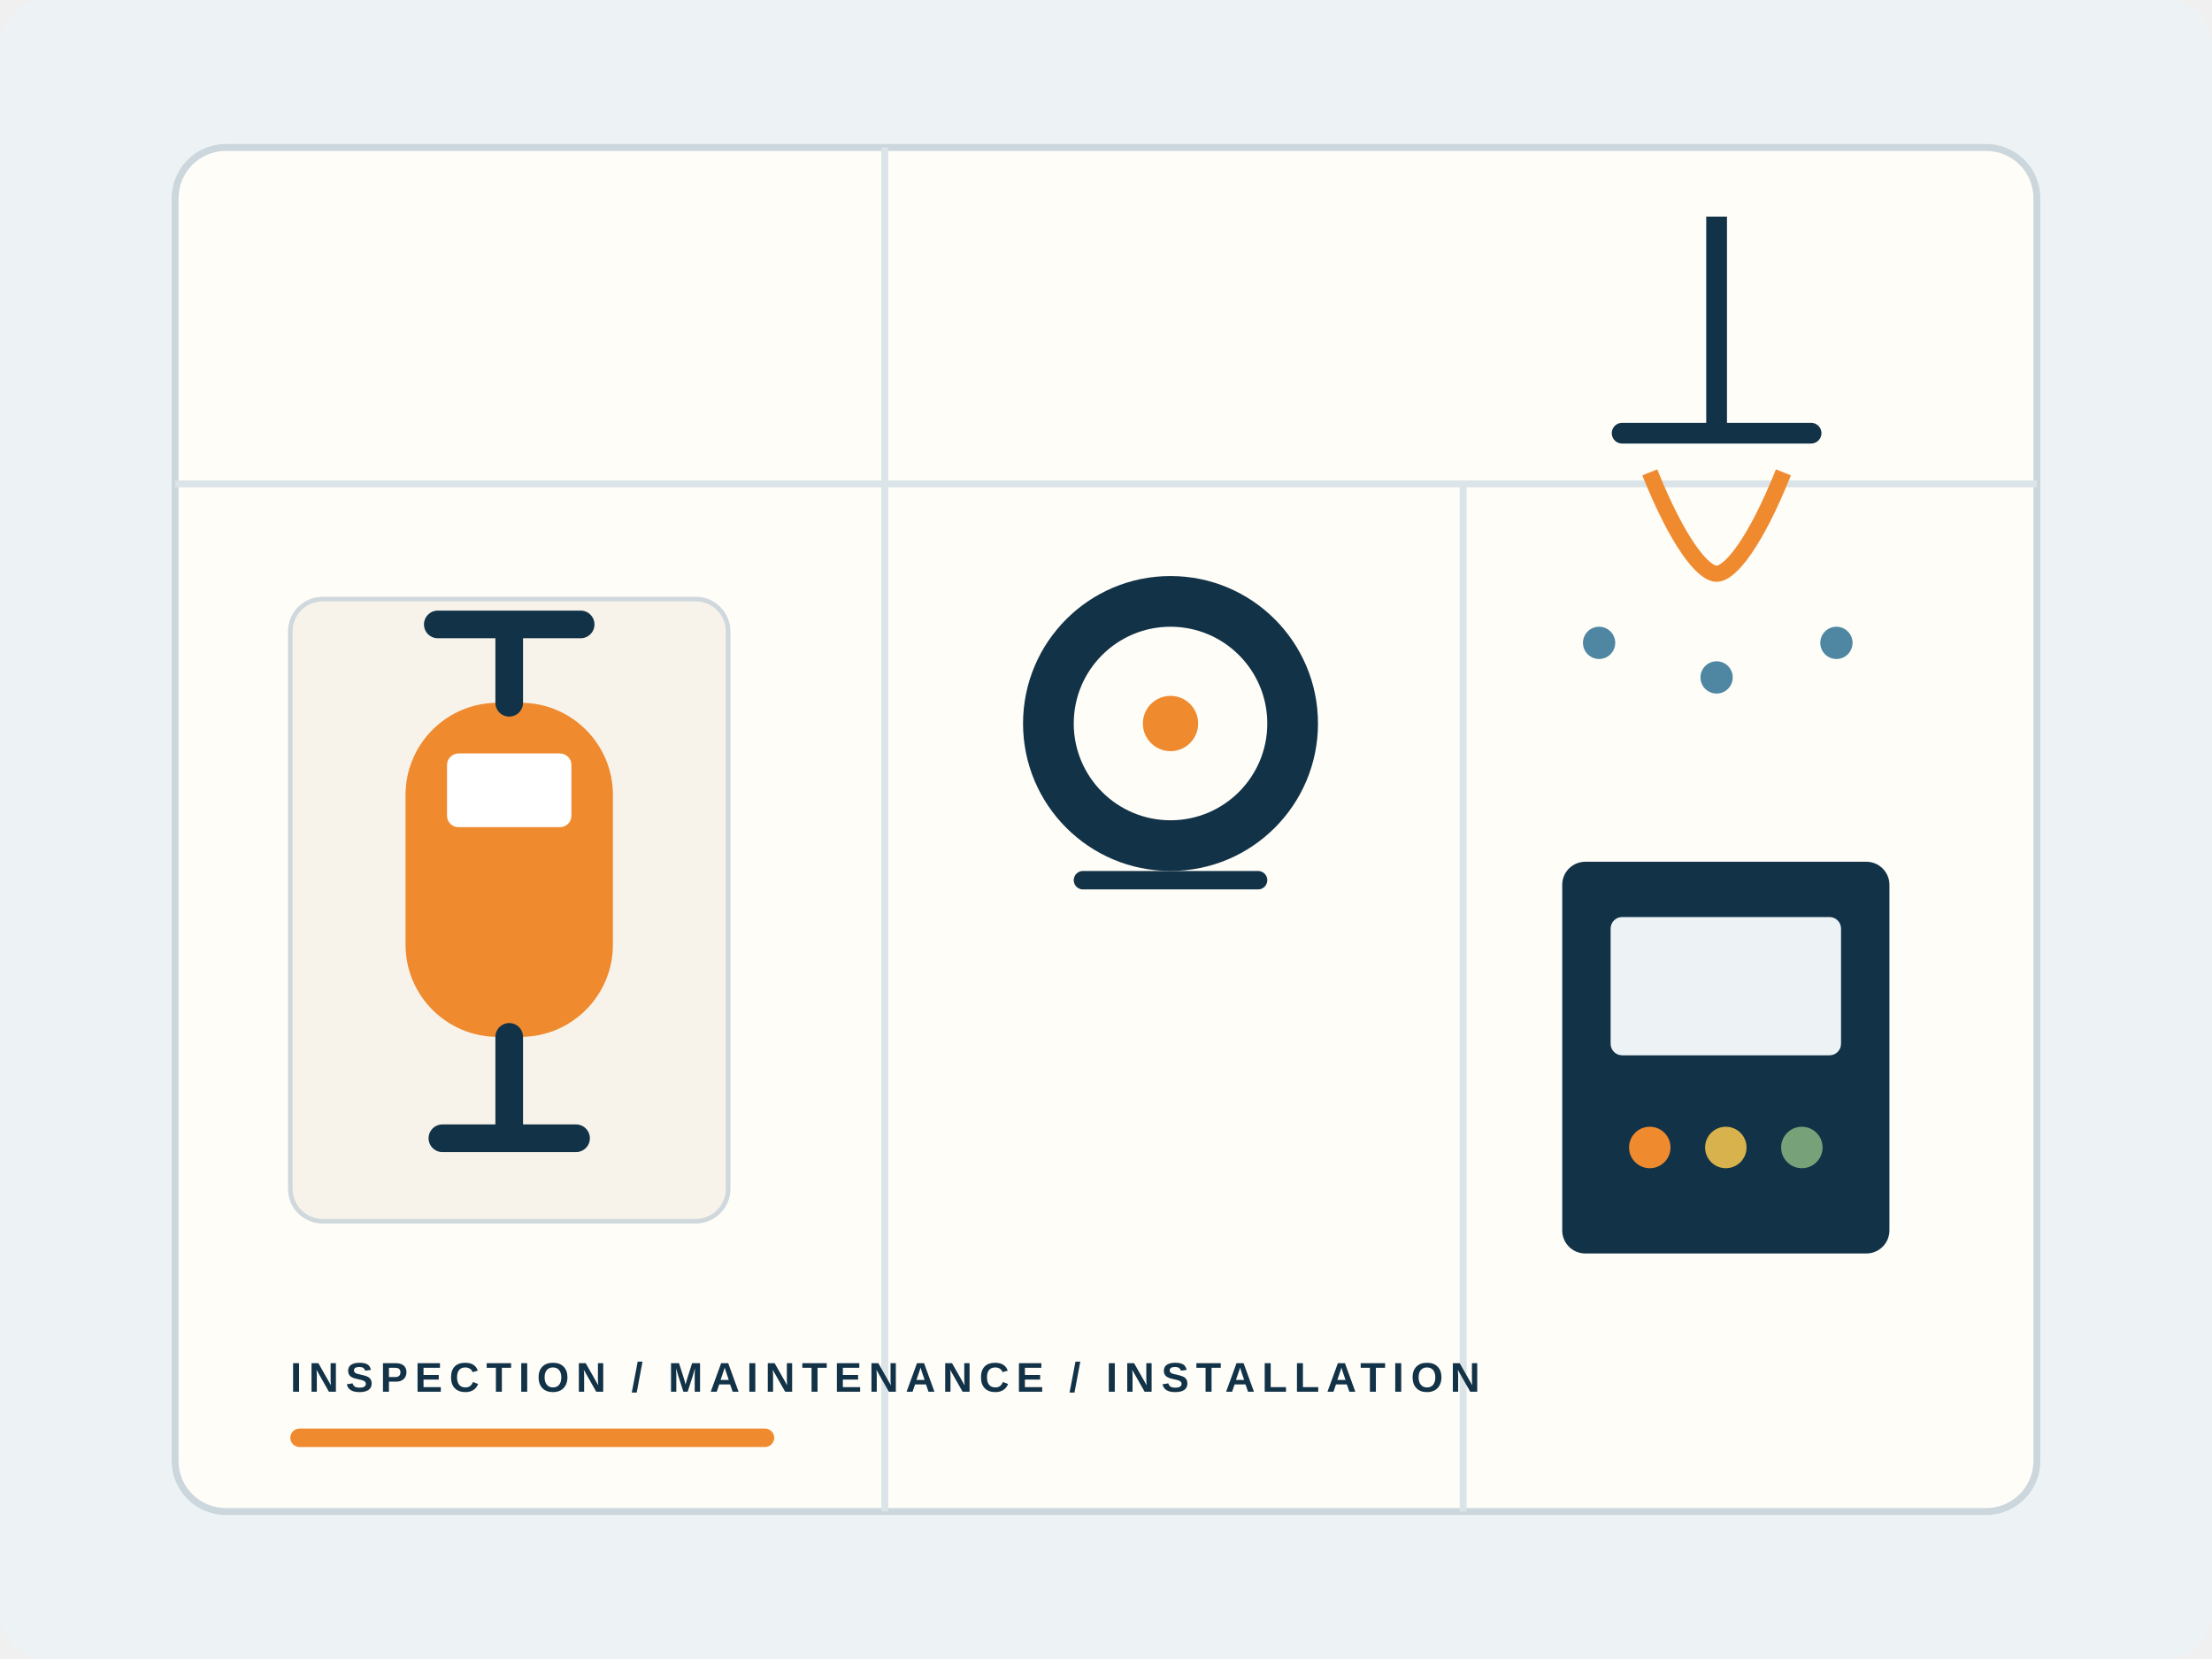
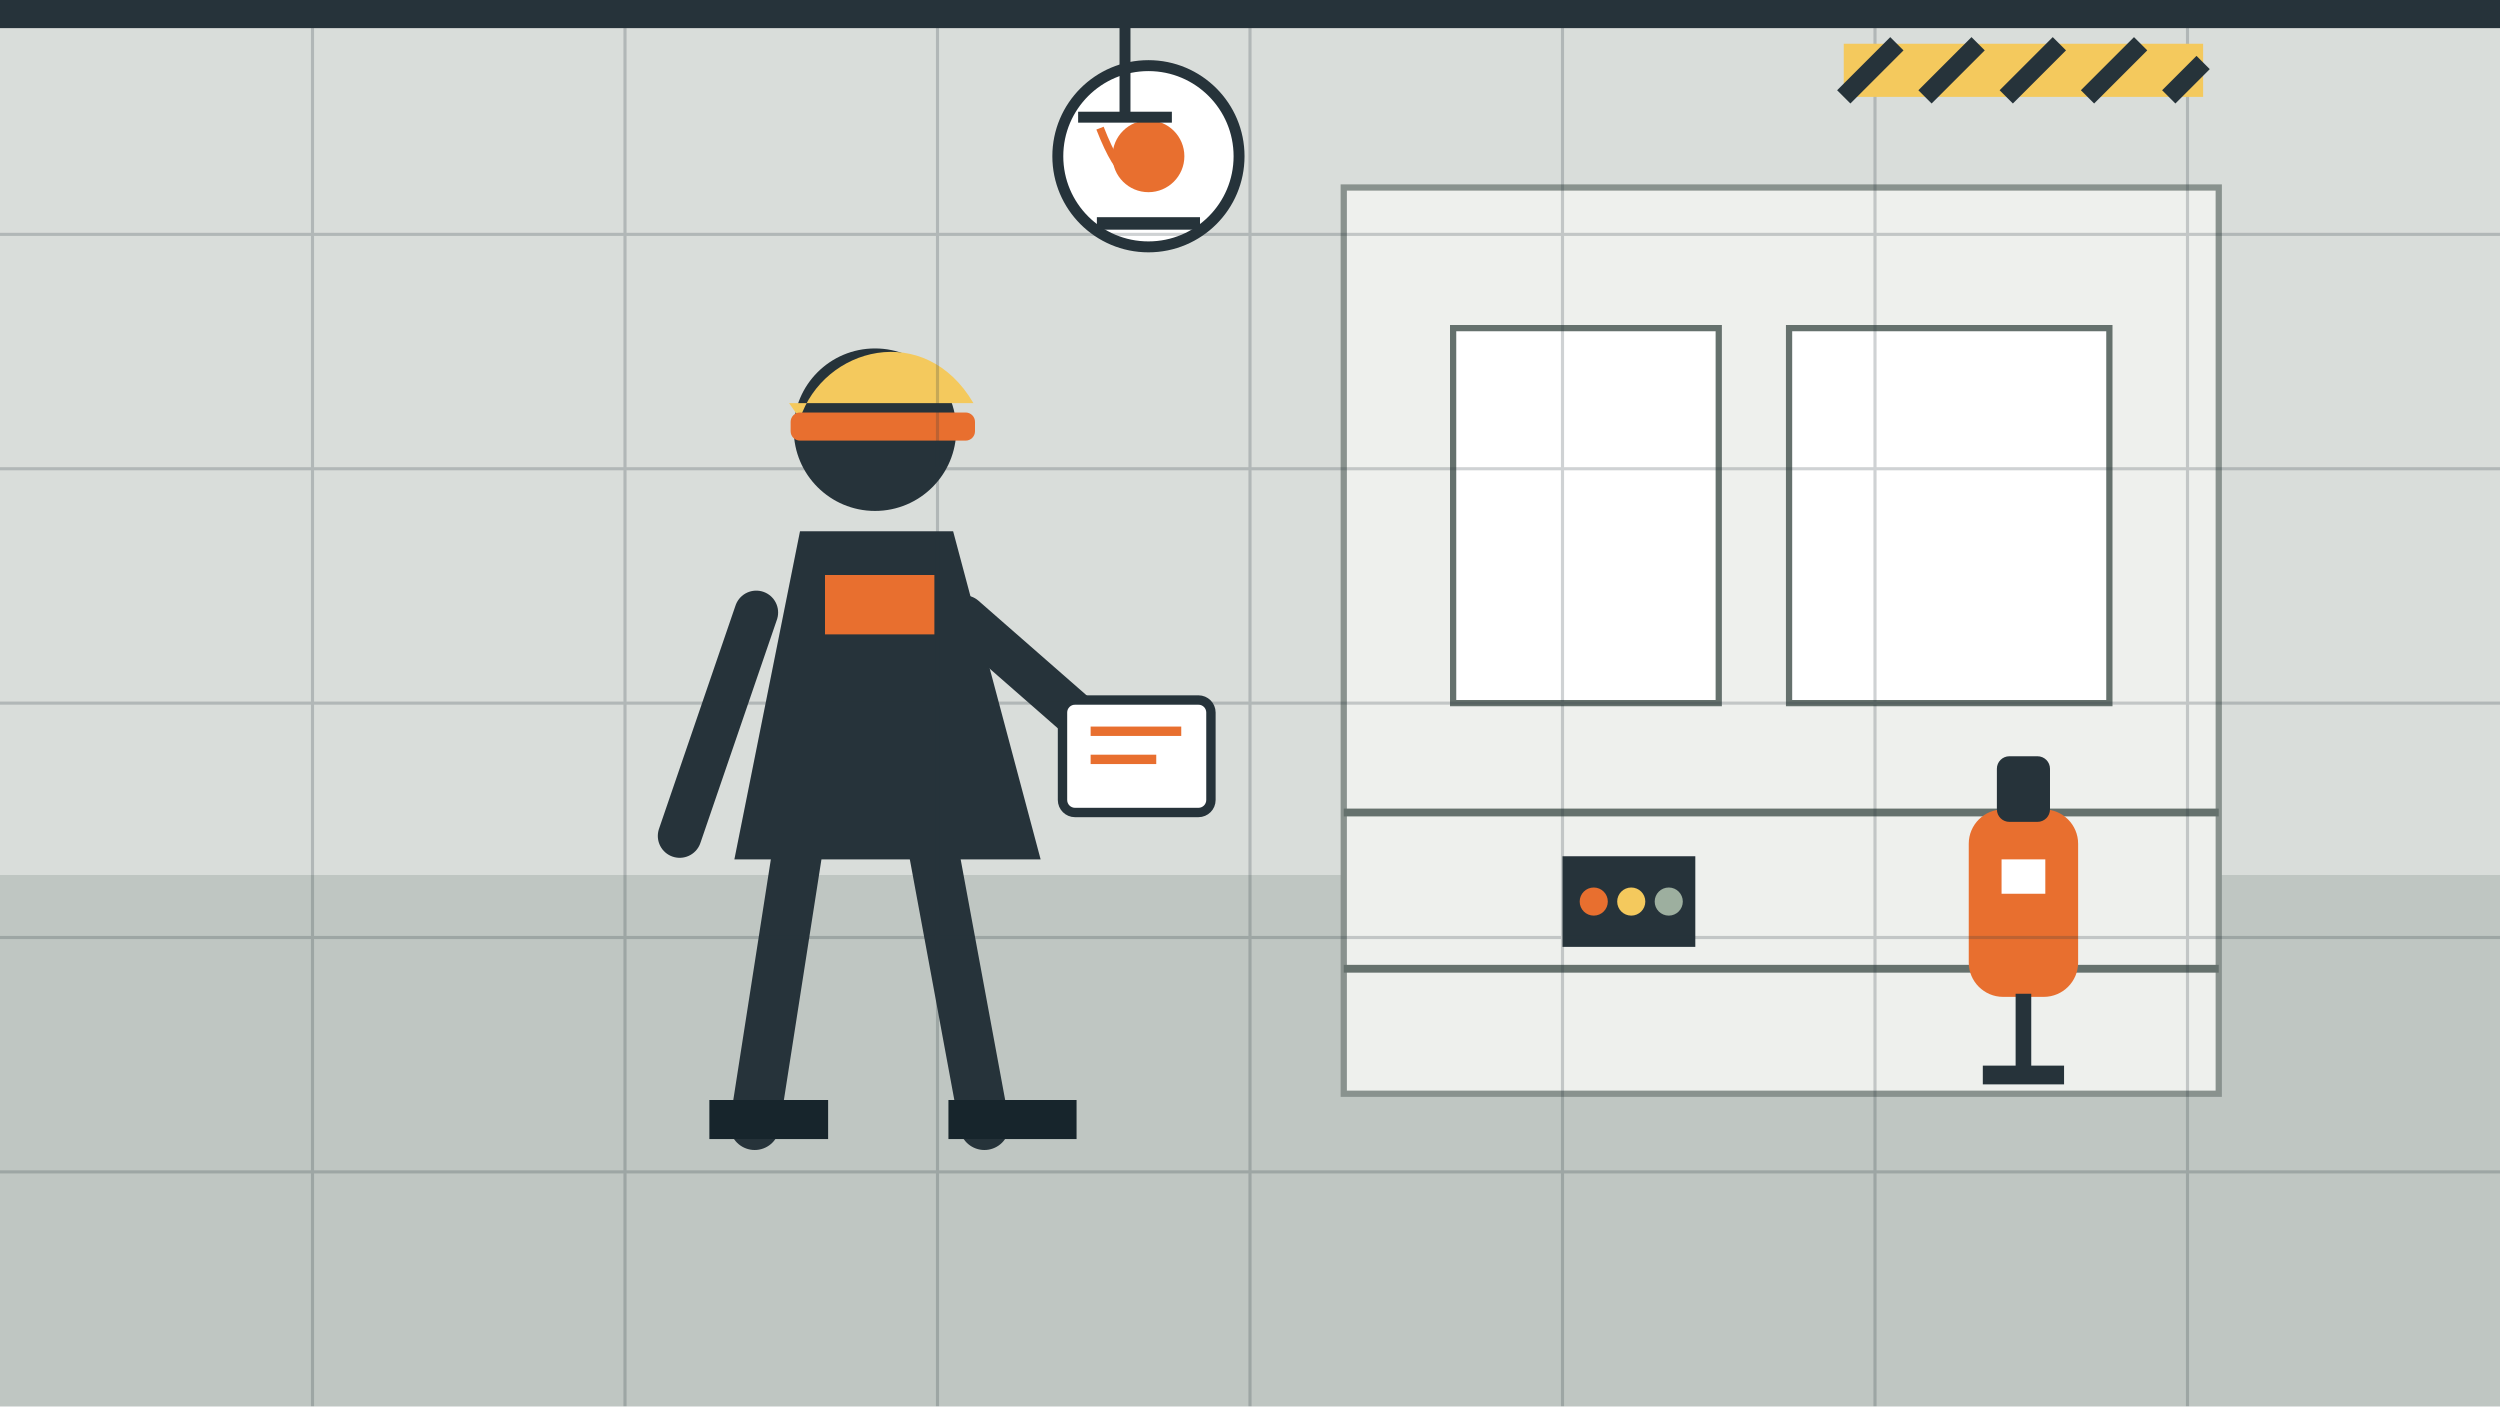
- <svg xmlns="http://www.w3.org/2000/svg" viewBox="0 0 960 720" role="img" aria-labelledby="title desc">
-   <rect width="960" height="720" rx="20" fill="#edf3f5" />
-   <rect x="76" y="64" width="808" height="592" rx="22" fill="#fffdf8" stroke="#cbd7dc" stroke-width="3" />
-   <path d="M76 210h808M384 64v592M635 210v446" fill="none" stroke="#dbe4e8" stroke-width="3" />
-   <rect x="126" y="260" width="190" height="270" rx="14" fill="#f8f3ea" stroke="#cfd8dc" stroke-width="2" />
-   <rect x="176" y="305" width="90" height="145" rx="40" fill="#ef8a2f" />
-   <rect x="194" y="327" width="54" height="32" rx="5" fill="#fff" />
-   <path d="M221 305v-34M190 271h62M221 450v44M192 494h58" stroke="#123247" stroke-width="12" stroke-linecap="round" />
-   <circle cx="508" cy="314" r="64" fill="#123247" />
-   <circle cx="508" cy="314" r="42" fill="#fffdf8" />
-   <circle cx="508" cy="314" r="12" fill="#ef8a2f" />
-   <path d="M470 382h76" stroke="#123247" stroke-width="8" stroke-linecap="round" />
-   <path d="M745 94v94" stroke="#123247" stroke-width="9" />
-   <path d="M704 188h82" stroke="#123247" stroke-width="9" stroke-linecap="round" />
-   <path d="M716 205c12 30 23 44 29 44s17-14 29-44" fill="none" stroke="#ef8a2f" stroke-width="7" />
-   <g fill="#4f86a2">
-     <circle cx="694" cy="279" r="7" />
-     <circle cx="745" cy="294" r="7" />
-     <circle cx="797" cy="279" r="7" />
+ <svg xmlns="http://www.w3.org/2000/svg" viewBox="0 0 1600 900" role="img" aria-labelledby="title desc">
+   <rect width="1600" height="900" fill="#d9ddda" />
+   <rect y="560" width="1600" height="340" fill="#bfc6c2" />
+   <rect x="860" y="120" width="560" height="580" fill="#eef0ed" stroke="#89928e" stroke-width="4" />
+   <rect x="930" y="210" width="170" height="240" fill="#fff" stroke="#65716d" stroke-width="4" />
+   <rect x="1145" y="210" width="205" height="240" fill="#fff" stroke="#65716d" stroke-width="4" />
+   <line x1="860" y1="520" x2="1420" y2="520" stroke="#65716d" stroke-width="5" />
+   <line x1="860" y1="620" x2="1420" y2="620" stroke="#65716d" stroke-width="5" />
+   <rect x="1000" y="548" width="85" height="58" fill="#26333a" />
+   <circle cx="1020" cy="577" r="9" fill="#e86f2f" />
+   <circle cx="1044" cy="577" r="9" fill="#f4c95d" />
+   <circle cx="1068" cy="577" r="9" fill="#9daf9f" />
+   <g transform="translate(1260 480)">
+     <rect x="0" y="38" width="70" height="120" rx="22" fill="#e86f2f" />
+     <rect x="18" y="4" width="34" height="42" rx="8" fill="#26333a" />
+     <rect x="21" y="70" width="28" height="22" fill="#fff" />
+     <rect x="30" y="156" width="10" height="55" fill="#26333a" />
+     <rect x="9" y="202" width="52" height="12" fill="#26333a" />
  </g>
-   <rect x="678" y="374" width="142" height="170" rx="10" fill="#123247" />
-   <rect x="699" y="398" width="100" height="60" rx="5" fill="#edf3f5" />
-   <circle cx="716" cy="498" r="9" fill="#ef8a2f" />
-   <circle cx="749" cy="498" r="9" fill="#d8b24c" />
-   <circle cx="782" cy="498" r="9" fill="#77a178" />
-   <g fill="#123247" font-family="Arial, sans-serif">
-     <text x="126" y="604" font-size="18" font-weight="700" letter-spacing="3">INSPECTION / MAINTENANCE / INSTALLATION</text>
+   <g transform="translate(430 190)">
+     <circle cx="130" cy="85" r="52" fill="#26333a" />
+     <path d="M82 78c15-46 80-63 111-10H75Z" fill="#f4c95d" />
+     <rect x="76" y="74" width="118" height="18" rx="6" fill="#e86f2f" />
+     <path d="M82 150h98l56 210H40l42-210Z" fill="#26333a" />
+     <rect x="98" y="178" width="70" height="38" fill="#e86f2f" />
+     <path d="M54 202 5 345" stroke="#26333a" stroke-width="28" stroke-linecap="round" />
+     <path d="M187 205 275 282" stroke="#26333a" stroke-width="28" stroke-linecap="round" />
+     <rect x="250" y="258" width="95" height="72" rx="8" fill="#fff" stroke="#26333a" stroke-width="6" />
+     <path d="M268 278h58M268 296h42" stroke="#e86f2f" stroke-width="6" />
+     <path d="M80 357 53 530M168 357l32 173" stroke="#26333a" stroke-width="32" stroke-linecap="round" />
+     <rect x="24" y="514" width="76" height="25" fill="#17252c" />
+     <rect x="177" y="514" width="82" height="25" fill="#17252c" />
  </g>
-   <rect x="126" y="620" width="210" height="8" rx="4" fill="#ef8a2f" />
+   <g transform="translate(735 100)">
+     <circle cx="0" cy="0" r="58" fill="#fff" stroke="#26333a" stroke-width="7" />
+     <circle cx="0" cy="0" r="23" fill="#e86f2f" />
+     <path d="M-33 43h66" stroke="#26333a" stroke-width="8" />
+   </g>
+   <path d="M720 0v76M690 75h60" stroke="#26333a" stroke-width="7" />
+   <path d="M704 82c7 18 13 27 16 27s9-9 16-27" fill="none" stroke="#e86f2f" stroke-width="5" />
+   <g opacity=".22" stroke="#26333a" stroke-width="2">
+     <path d="M0 150H1600M0 300H1600M0 450H1600M0 600H1600M0 750H1600" />
+     <path d="M200 0V900M400 0V900M600 0V900M800 0V900M1000 0V900M1200 0V900M1400 0V900" />
+   </g>
+   <rect x="0" y="0" width="1600" height="18" fill="#26333a" />
+   <g transform="translate(1180 28)">
+     <rect width="230" height="34" fill="#f4c95d" />
+     <path d="M0 34 34 0M52 34 86 0M104 34 138 0M156 34 190 0M208 34 230 12" stroke="#26333a" stroke-width="12" />
+   </g>
</svg>
